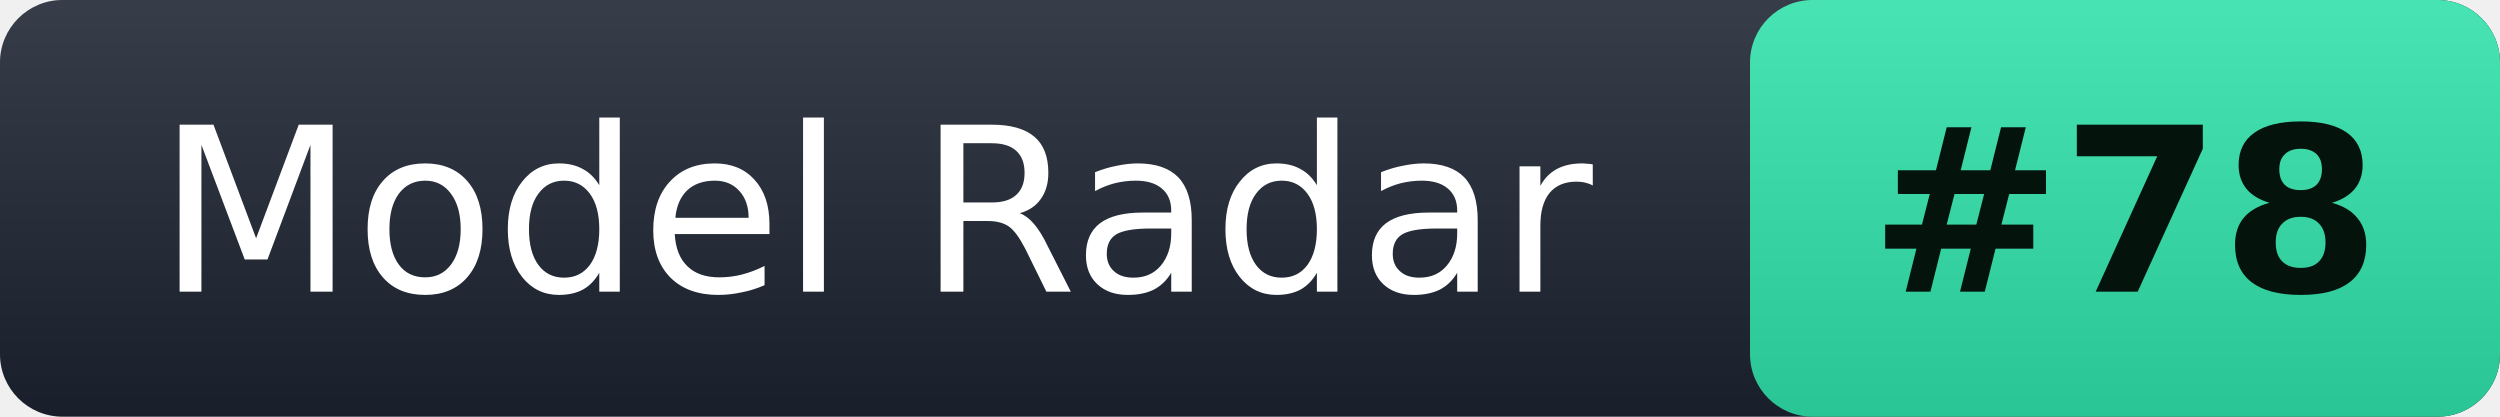
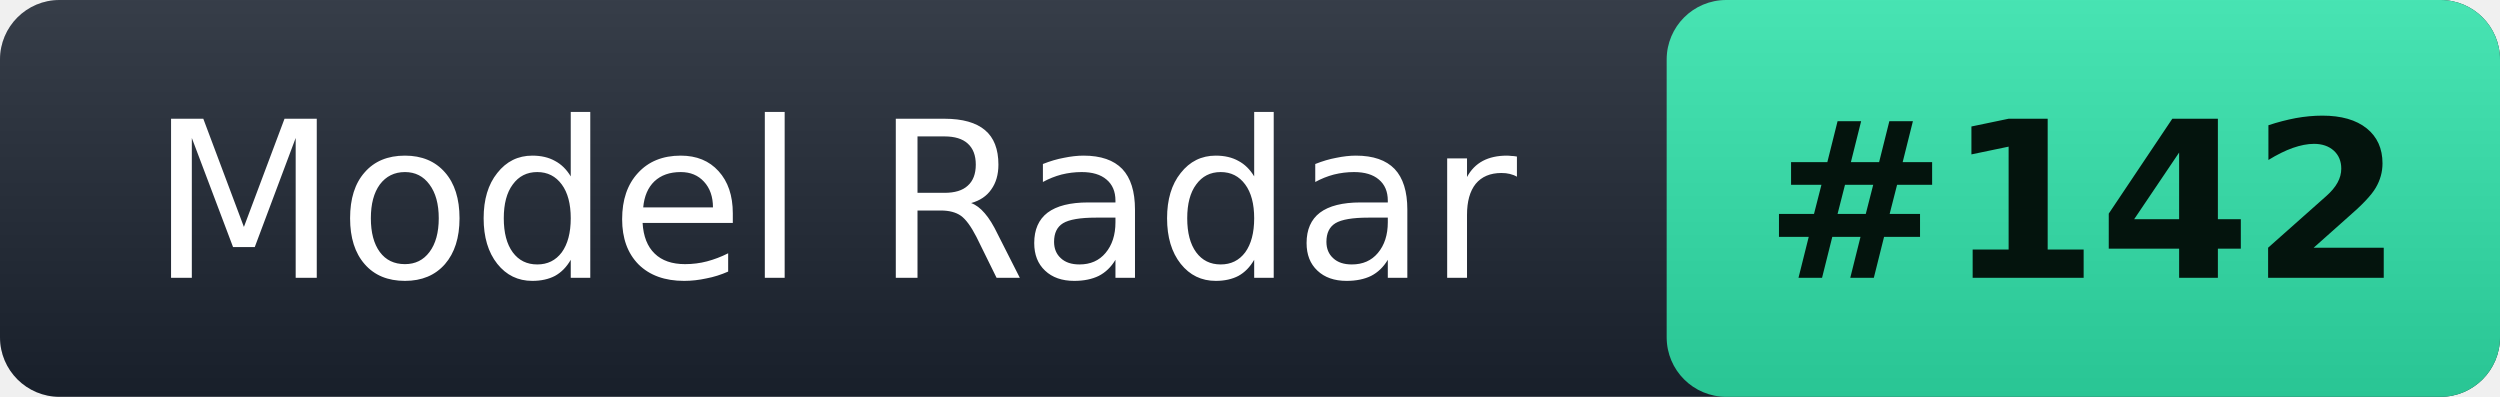
- <svg xmlns="http://www.w3.org/2000/svg" width="120" height="20" viewBox="0 0 120 20" role="img" aria-label="Model Radar — OmniVoice ranked #78">
+ <svg xmlns="http://www.w3.org/2000/svg" width="126" height="20" viewBox="0 0 126 20" role="img" aria-label="Model Radar — OmniVoice ranked #142">
  <linearGradient id="mrk2-fsa-omnivoice" x2="0" y2="100%">
    <stop offset="0" stop-color="#fff" stop-opacity=".12" />
    <stop offset="1" stop-opacity=".12" />
  </linearGradient>
-   <rect rx="3" width="120" height="20" fill="#1b2330" />
-   <rect rx="3" x="84" width="36" height="20" fill="#2fe0a8" />
-   <rect rx="3" width="120" height="20" fill="url(#mrk2-fsa-omnivoice)" />
+   <rect rx="3" width="126" height="20" fill="#1b2330" />
+   <rect rx="3" x="84" width="42" height="20" fill="#2fe0a8" />
+   <rect rx="3" width="126" height="20" fill="url(#mrk2-fsa-omnivoice)" />
  <g fill="#fff" text-anchor="middle" font-family="Verdana,DejaVu Sans,Geneva,sans-serif" font-size="11">
    <text x="42" y="14">Model Radar</text>
-     <text x="102" y="14" font-weight="bold" fill="#04140d">#78</text>
+     <text x="105" y="14" font-weight="bold" fill="#04140d">#142</text>
  </g>
</svg>
